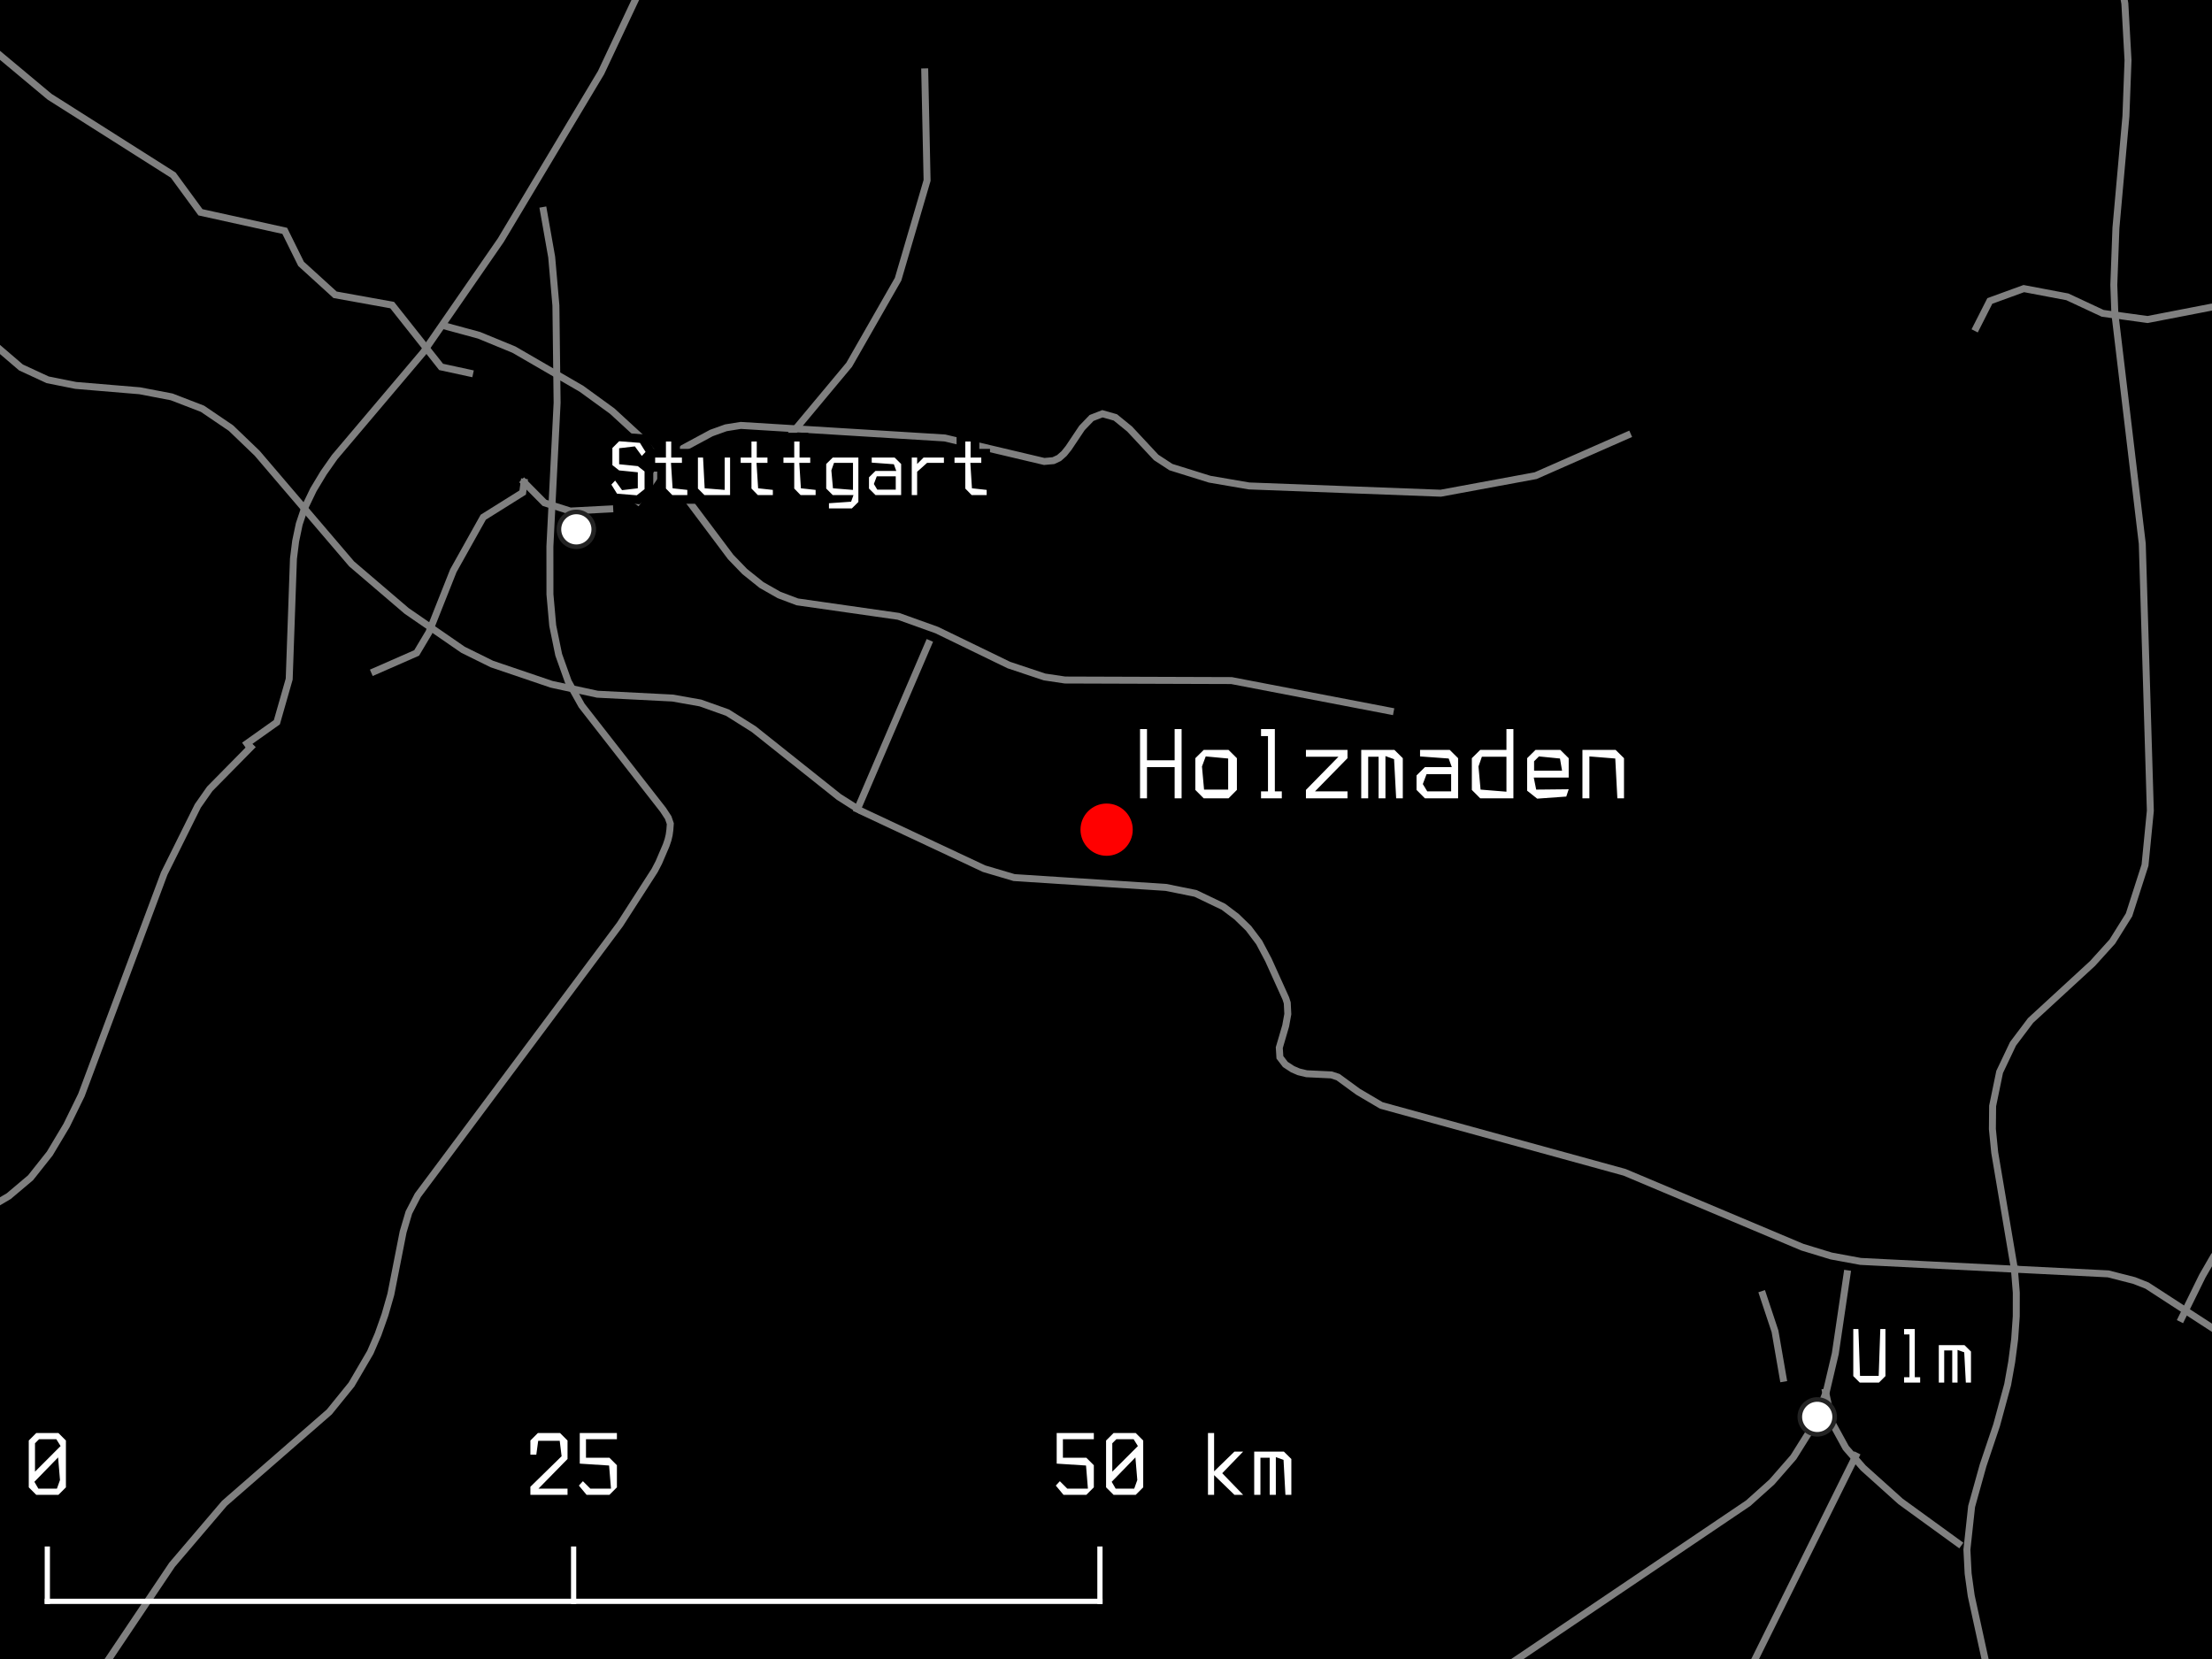
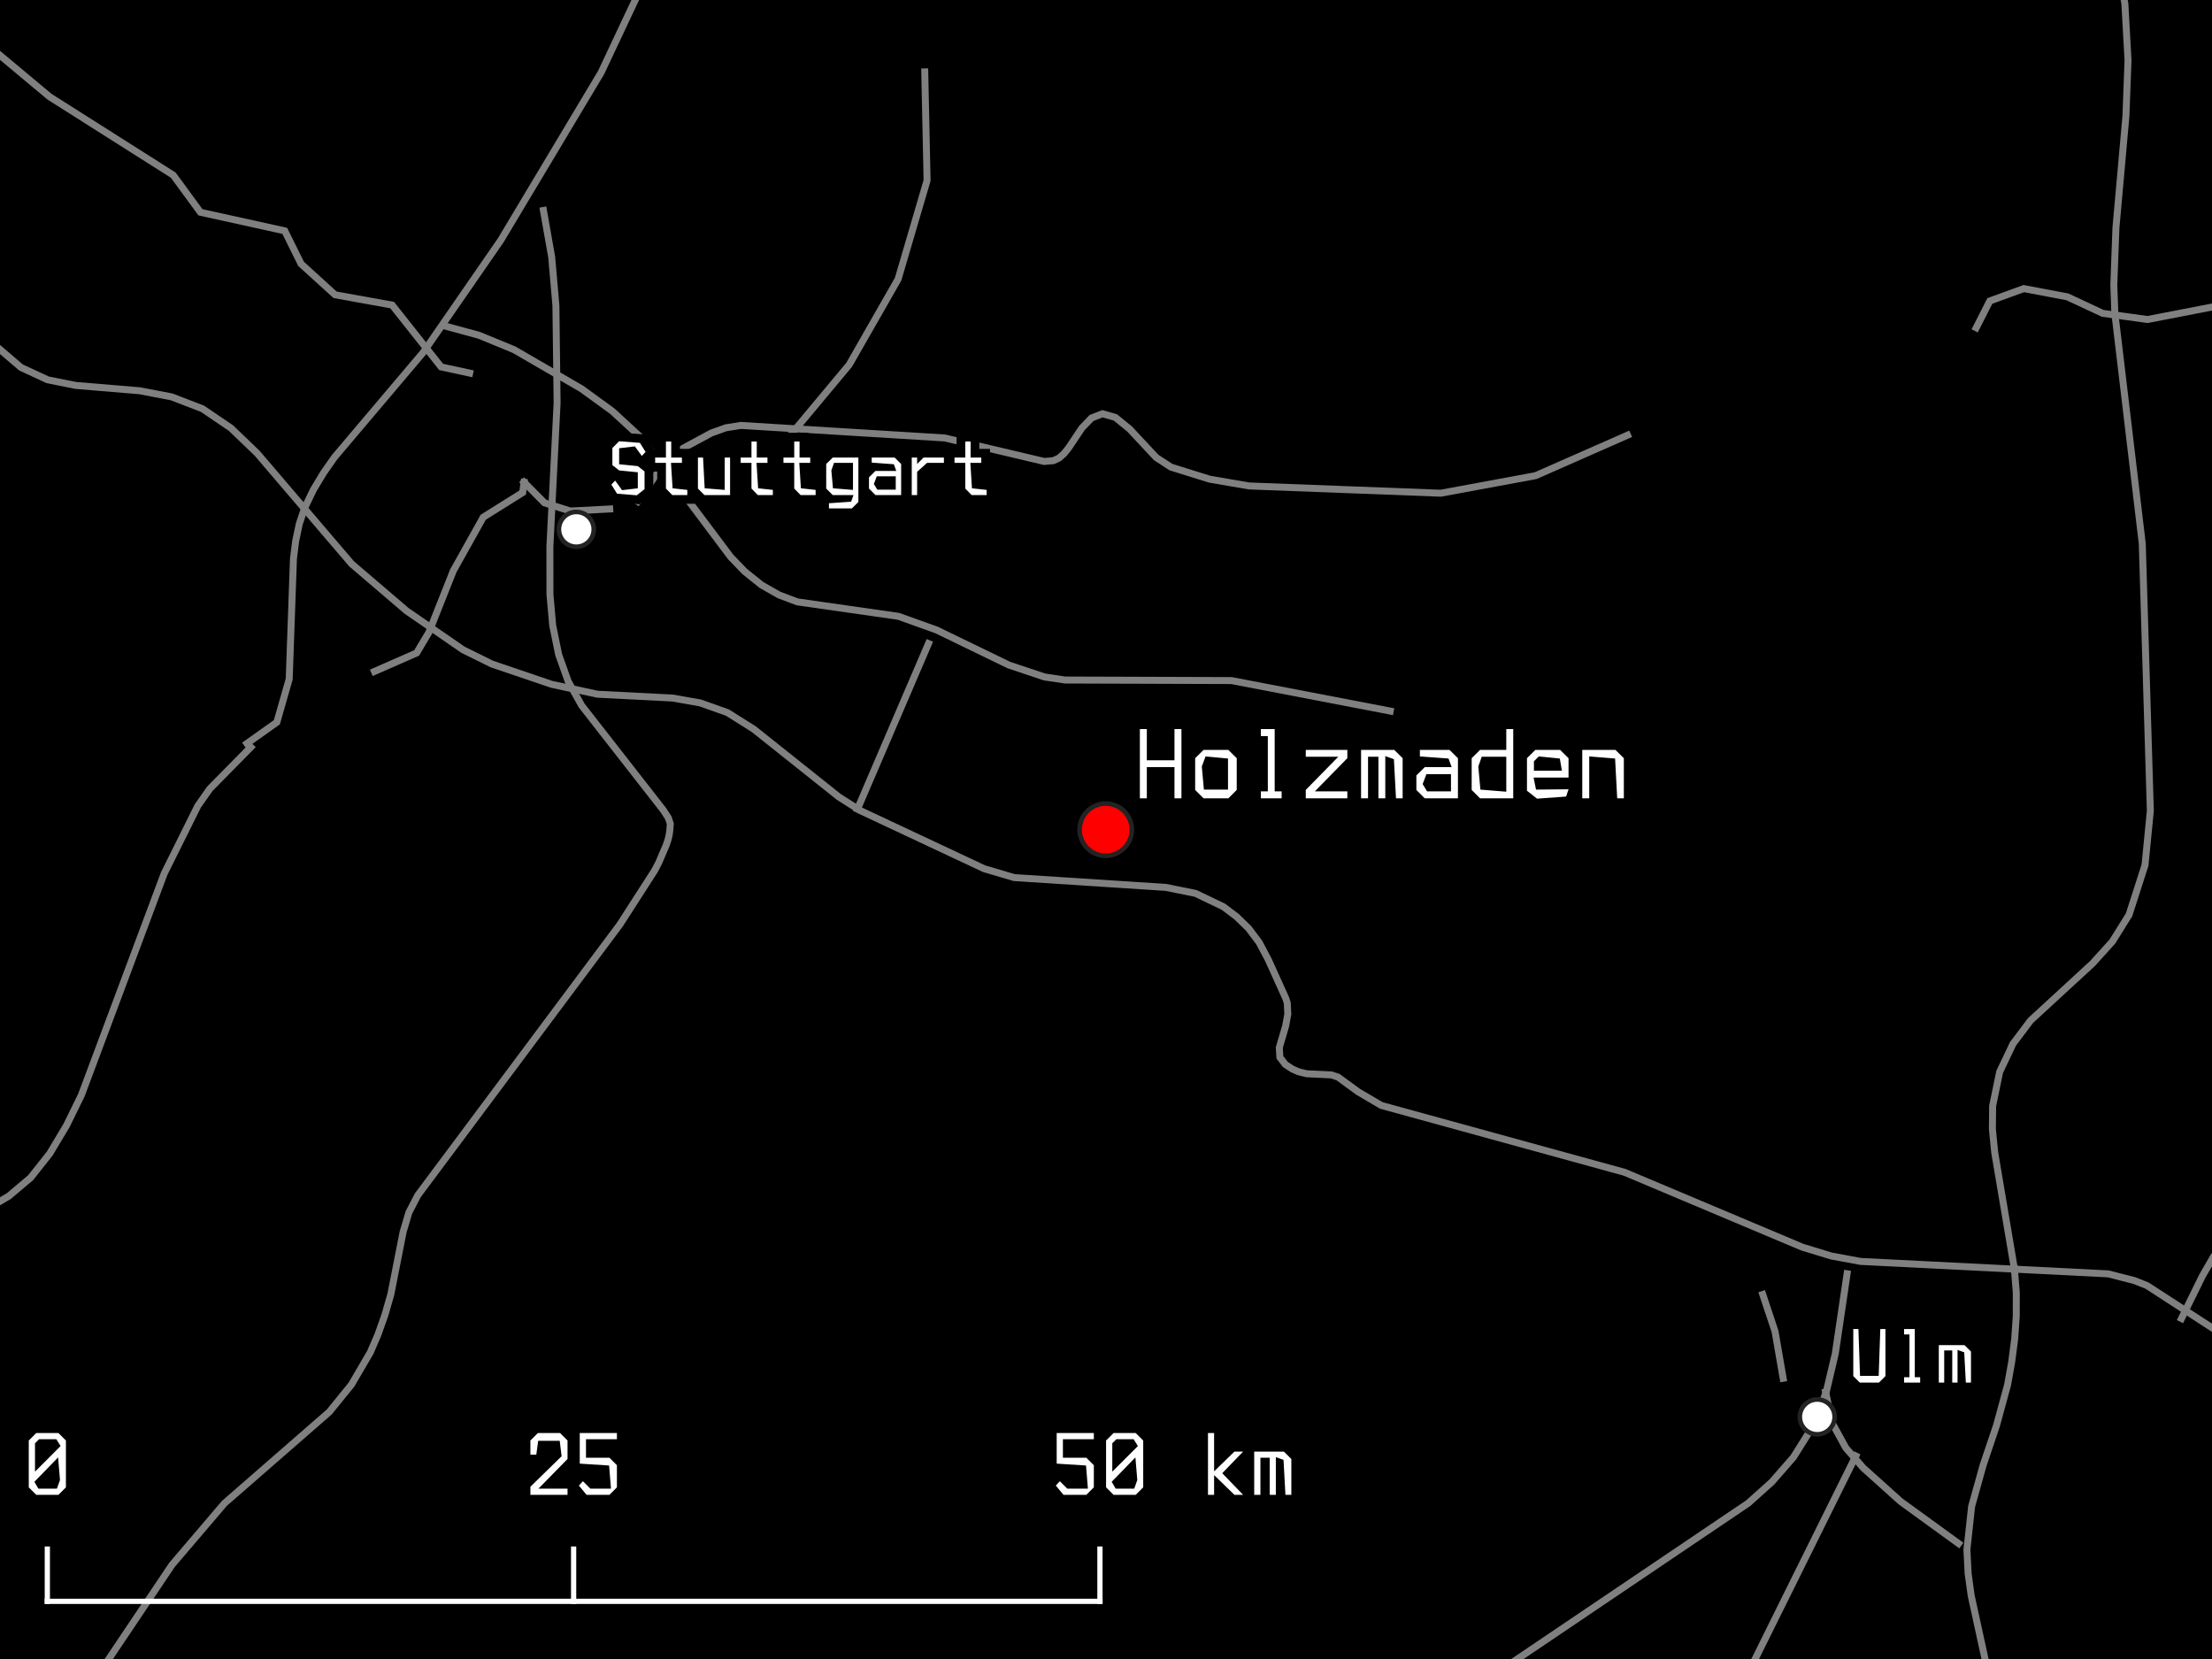
<svg xmlns="http://www.w3.org/2000/svg" version="1.2" height="95.25mm" baseProfile="tiny" viewBox="0 0 1500 1125" width="127mm">
  <defs />
  <g fill="none" stroke-linejoin="bevel" fill-rule="evenodd" stroke-width="1" stroke="black" stroke-linecap="square">
    <g font-family="Sans Serif" fill="none" stroke-linejoin="bevel" font-size="37.5" transform="matrix(1,0,0,1,0,0)" font-weight="400" font-style="normal" stroke-width="1" stroke-opacity="1" stroke="#000000" stroke-linecap="square" />
    <g font-family="Sans Serif" fill="none" stroke-linejoin="bevel" font-size="37.5" transform="matrix(1,0,0,1,0,0)" font-weight="400" font-style="normal" stroke-width="1" stroke-opacity="1" stroke="#000000" stroke-linecap="square" />
    <g font-family="Sans Serif" fill="none" stroke-linejoin="bevel" font-size="37.5" transform="matrix(11.811,0,0,11.811,0,0)" font-weight="400" font-style="normal" stroke-width="1" stroke-opacity="1" stroke="#000000" stroke-linecap="square" />
    <g font-family="Sans Serif" fill="none" stroke-linejoin="bevel" font-size="37.5" transform="matrix(1,0,0,1,0,0)" font-weight="400" font-style="normal" stroke-width="1" stroke-opacity="1" stroke="#000000" stroke-linecap="square" />
    <g font-family="Sans Serif" fill="#ffffff" font-size="37.5" transform="matrix(1,0,0,1,0,0)" font-weight="400" fill-opacity="1" font-style="normal" stroke="none">
      <path d="M-2,-2 L1502,-2 L1502,1127 L-2,1127 L-2,-2" vector-effect="none" fill-rule="evenodd" />
    </g>
    <g font-family="Sans Serif" fill="none" stroke-linejoin="bevel" font-size="37.5" transform="matrix(1,0,0,1,0,0)" font-weight="400" font-style="normal" stroke-width="1" stroke-opacity="1" stroke="#000000" stroke-linecap="square" />
    <g font-family="Sans Serif" fill="none" stroke-linejoin="bevel" font-size="37.5" transform="matrix(11.811,0,0,11.811,0,0)" font-weight="400" font-style="normal" stroke-width="1" stroke-opacity="1" stroke="#000000" stroke-linecap="square" />
    <g font-family="Sans Serif" fill="none" stroke-linejoin="bevel" font-size="37.5" transform="matrix(11.811,0,0,11.811,0,0)" font-weight="400" font-style="normal" stroke-width="1" stroke-opacity="1" stroke="#000000" stroke-linecap="square" />
    <g font-family="Sans Serif" fill="none" stroke-linejoin="bevel" font-size="37.5" transform="matrix(11.811,0,0,11.811,0,0)" font-weight="400" font-style="normal" stroke-width="1" stroke-opacity="1" stroke="#000000" stroke-linecap="square" />
    <g font-family="Sans Serif" fill="none" stroke-linejoin="bevel" font-size="37.5" transform="matrix(11.811,0,0,11.811,0,0)" font-weight="400" font-style="normal" stroke-width="1" stroke-opacity="1" stroke="#000000" stroke-linecap="square" />
    <g font-family="Sans Serif" fill="none" stroke-linejoin="bevel" font-size="37.5" transform="matrix(11.811,0,0,11.811,0,0)" font-weight="400" font-style="normal" stroke-width="1" stroke-opacity="1" stroke="#000000" stroke-linecap="square" />
    <g font-family="Sans Serif" fill="#000000" font-size="37.5" transform="matrix(11.811,0,0,11.811,0,0)" font-weight="400" fill-opacity="1" font-style="normal" stroke="none">
      <path d="M0,0 L127,0 L127,95.25 L0,95.25 L0,0" vector-effect="none" fill-rule="evenodd" />
    </g>
    <g font-family="Sans Serif" fill="none" stroke-linejoin="bevel" font-size="37.5" transform="matrix(11.811,0,0,11.811,0,0)" font-weight="400" font-style="normal" stroke-width="1" stroke-opacity="1" stroke="#000000" stroke-linecap="square" />
    <g font-family="Sans Serif" fill="none" stroke-linejoin="bevel" font-size="37.5" transform="matrix(11.811,0,0,11.811,0,0)" font-weight="400" font-style="normal" stroke-width="1" stroke-opacity="1" stroke="#000000" stroke-linecap="square" />
    <g font-family="Sans Serif" fill="#000000" font-size="37.5" transform="matrix(1,0,0,1,0,0)" font-weight="400" fill-opacity="0" font-style="normal" stroke="none">
      <rect y="0" height="1125" x="0" width="1500" />
    </g>
    <g font-family="Sans Serif" fill="none" stroke-linejoin="bevel" font-size="37.5" transform="matrix(1,0,0,1,0,0)" font-weight="400" font-style="normal" stroke-width="1" stroke-opacity="1" stroke="#000000" stroke-linecap="square" />
    <g font-family="Sans Serif" fill="#000000" stroke-linejoin="bevel" font-size="37.5" transform="matrix(1,0,0,1,0,0)" font-weight="400" fill-opacity="1" font-style="normal" stroke-width="1" stroke-opacity="1" stroke="#ffffff" stroke-linecap="square">
      <path d="M-150,1237.5 L-150,-112.5 L1650,-112.5 L1650,1237.5 L-150,1237.5" vector-effect="none" fill-rule="evenodd" />
      <path d="" vector-effect="none" fill-rule="evenodd" />
      <path d="" vector-effect="none" fill-rule="evenodd" />
      <path d="" vector-effect="none" fill-rule="evenodd" />
      <path d="" vector-effect="none" fill-rule="evenodd" />
      <path d="" vector-effect="none" fill-rule="evenodd" />
      <path d="" vector-effect="none" fill-rule="evenodd" />
      <path d="" vector-effect="none" fill-rule="evenodd" />
      <path d="" vector-effect="none" fill-rule="evenodd" />
      <path d="" vector-effect="none" fill-rule="evenodd" />
      <path d="" vector-effect="none" fill-rule="evenodd" />
      <path d="" vector-effect="none" fill-rule="evenodd" />
      <path d="" vector-effect="none" fill-rule="evenodd" />
      <path d="" vector-effect="none" fill-rule="evenodd" />
      <path d="" vector-effect="none" fill-rule="evenodd" />
      <path d="" vector-effect="none" fill-rule="evenodd" />
      <path d="" vector-effect="none" fill-rule="evenodd" />
      <path d="" vector-effect="none" fill-rule="evenodd" />
      <path d="" vector-effect="none" fill-rule="evenodd" />
      <path d="" vector-effect="none" fill-rule="evenodd" />
      <path d="" vector-effect="none" fill-rule="evenodd" />
      <path d="" vector-effect="none" fill-rule="evenodd" />
    </g>
    <g font-family="Sans Serif" fill="none" stroke-linejoin="bevel" font-size="37.5" transform="matrix(1,0,0,1,0,0)" font-weight="400" font-style="normal" stroke-width="1" stroke-opacity="1" stroke="#000000" stroke-linecap="square" />
    <g font-family="Sans Serif" fill="none" stroke-linejoin="miter" font-size="37.5" transform="matrix(1,0,0,1,0,0)" font-weight="400" font-style="normal" stroke-miterlimit="2" stroke-width="4.724" stroke-opacity="1" stroke="#808080" stroke-linecap="square">
      <path d="M-150,117.817 L-89.683,111.137 L-70.201,112.59 L-46.514,118.402 L-41.841,120.329 L-37.518,123.3 L-34.187,127.802 L-31.542,134.19 L-29.766,140.558 L-28.649,147.284 L-24.759,186.229 L-21.347,200.673 L-15.724,214.728 L-2.081,235.212 L14.219,249.168 L32.317,257.558 L51.341,261.36 L94.759,264.986 L116.388,269.127 L137.283,277.185 L156.599,290.284 L174.365,307.343 L238.461,382.392 L275.739,414.259 L313.987,440.623 L333.533,450.287 L374.033,464.038 L405.108,470.76 L456.069,473.356 L474.931,476.694 L493.336,483.248 L511.157,494.473 L568.905,540.469 L583.607,549.787 L667.346,589.086 L687.708,595.103 L790.631,601.767 L810.726,605.831 L829.618,614.882 L838.57,621.647 L846.673,629.522 L853.879,639.107 L860.141,650.958 L871.919,677.002 L872.91,680.091 L873.29,687.664 L871.848,695.652 L867.516,710.434 L867.918,716.996 L871.612,721.821 L876.551,725.046 L880.684,726.83 L886.047,728.124 L902.804,728.918 L907.366,730.416 L920.908,740.321 L936.686,749.616 L1101.67,794.966 L1222.13,845.708 L1241.79,851.715 L1261.7,855.387 L1366.48,860.661" vector-effect="none" fill-rule="evenodd" />
      <path d="M1433.01,-112.5 L1430.13,-102.731 L1428.67,-76.2 L1431.73,-49.729 L1440.91,2.436 L1443.05,40.804 L1441.63,78.781 L1434.85,154.633 L1433.42,193.23 L1434.12,212.487 L1452.72,368.692 L1458.19,549.796 L1454.57,586.679 L1443.74,620.37 L1432.42,638.496 L1419.02,653.326 L1376.97,692.019 L1365.06,707.827 L1356,726.895 L1351.24,749.967 L1351.08,765.672 L1352.65,781.54 L1365.98,860.351 L1367.29,876.55 L1367.27,892.543 L1366.18,908.155 L1364.17,923.562 L1361.42,938.946 L1353.94,966.436 L1344.76,993.704 L1336.99,1021.57 L1333.8,1050.88 L1334.63,1067.07 L1336.72,1082.13 L1356.29,1171.68 L1363.58,1237.5" vector-effect="none" fill-rule="evenodd" />
      <path d="M-150,995.129 L-56.362,909.953 L-42.43,891.179 L-13.592,830 L-10.223,824.656 L-6.597,819.727 L-3.694,816.801 L5.942,811.124 L20.739,798.641 L33.734,782.241 L45.147,763.141 L55.21,742.576 L111.359,592.335 L134.126,546.508 L142.25,534.929 L170.083,506.669" vector-effect="none" fill-rule="evenodd" />
      <path d="M470.288,-112.5 L461.503,-79.556 L437.018,-13.248 L407.596,49.244 L339.58,162.913 L287.088,238.861 L226.928,309.953 L219.449,320.613 L212.543,332.079 L206.545,344.551 L202.919,355.378 L200.489,366.946 L198.995,378.902 L196.108,460.505 L187.742,489.773 L167.46,504.167" vector-effect="none" fill-rule="evenodd" />
      <path d="M432.449,340.043 L446.611,319.443 L454.508,310.687 L463.31,303.91 L482.395,293.629 L492.256,290.089 L502.315,288.481 L640.707,296.997 L708.109,312.931 L714.325,312.373 L718.148,310.594 L721.565,307.584 L724.643,303.747 L733.69,290.209 L740.218,283.435 L747.594,280.573 L756.353,283.054 L766.004,290.902 L783.973,310.172 L794.027,316.749 L820.319,324.951 L846.998,329.53 L976.983,334.457 L1041.32,322.559 L1103.65,295.116" vector-effect="none" fill-rule="evenodd" />
      <path d="M300.78,220.83 L324.832,227.358 L348.56,237.118 L394.349,263.661 L415.152,278.774 L434.855,296.89 L495.474,377.677 L504.985,387.534 L516.382,396.685 L528.282,403.459 L540.655,408.136 L609.27,417.952 L635.2,427.247 L684.161,451.001 L708.312,459.059 L722.237,461.136 L835.07,461.507 L942.733,482.182" vector-effect="none" fill-rule="evenodd" />
      <path d="M1258.45,987.312 L1177.5,1150.61 L1175.39,1154.21 L1172.83,1157.06 L1169.12,1159.84 L1164.25,1162.47 L1139.47,1171.78 L1130.96,1177.18 L1124.71,1186.14 L1122.08,1200.6 L1121.55,1223.64 L1121.87,1231.26 L1122.45,1237.5" vector-effect="none" fill-rule="evenodd" />
      <path d="M1237.97,943.951 L1242.58,965.192 L1251.7,981.858 L1263.51,995.408 L1288.81,1018.15 L1328.12,1046.68" vector-effect="none" fill-rule="evenodd" />
      <path d="M803.453,1237.5 L823.771,1226.54 L918.987,1188.2 L993.44,1149 L1185.52,1019.32 L1201.49,1005 L1216.19,988.15 L1229.05,967.634 L1238.41,943.932 L1244.55,917.901 L1252.55,863.746" vector-effect="none" fill-rule="evenodd" />
      <path d="M1479.31,894.111 L1493.49,865.277 L1501.18,851.945 L1604.19,715.573 L1624.27,694.644 L1645.28,675.985 L1650,672.599" vector-effect="none" fill-rule="evenodd" />
      <path d="M368.52,142.732 L374.11,174.318 L376.972,207.199 L377.788,273.1 L372.895,370.595 L372.928,403.014 L374.812,424.242 L378.859,443.98 L385.326,462.091 L394.441,478.427 L449.636,549.12 L453.133,554.473 L454.554,558.567 L454.247,562.744 L453.775,566.198 L452.992,569.503 L451.737,573.207 L446.767,584.827 L443.917,590.308 L420.392,626.884 L283.32,810.533 L277.276,822.201 L273.371,835.39 L265.032,877.74 L261.062,891.566 L256.362,904.864 L251.098,917.09 L238.335,938.919 L223.302,957.461 L152.212,1019.42 L116.682,1061.1 L62.15,1142.32 L25.061,1184.58 L-46.216,1237.5" vector-effect="none" fill-rule="evenodd" />
      <path d="M536.827,294.112 L575.839,247.355 L609.018,189.318 L628.675,122.341 L627.101,48.755" vector-effect="none" fill-rule="evenodd" />
      <path d="M629.626,436.43 L581.453,548.675" vector-effect="none" fill-rule="evenodd" />
      <path d="M1366.48,860.661 L1429.6,863.838 L1447.23,868.34 L1455.92,871.772 L1514.03,909.483 L1623.38,927.784 L1650,927.291" vector-effect="none" fill-rule="evenodd" />
      <path d="M-150,-57.381 L-132.388,-54.946 L-115.791,-47.934 L-96.428,-24.097 L-66.922,-21.294 L-46.638,20.752 L-33.729,30.559 L-3.301,34.762 L33.581,65.576 L117.487,118.771 L135.928,143.956 L193.095,156.546 L204.159,178.923 L227.21,199.895 L265.936,206.885 L299.13,248.809 L318.493,253.001" vector-effect="none" fill-rule="evenodd" />
      <path d="M1340.12,222.26 L1349.34,204.089 L1372.39,195.701 L1401.9,201.293 L1425.87,212.476 L1456.3,216.669 L1499.63,208.283 L1528.22,209.681 L1550.35,220.862 L1578.93,219.465 L1618.58,237.632 L1638.86,261.382 L1650,261.382" vector-effect="none" fill-rule="evenodd" />
      <path d="M355.375,327.009 L369.205,340.966 L386.724,346.547 L413.464,345.152" vector-effect="none" fill-rule="evenodd" />
      <path d="M253.95,455.314 L282.533,442.771 L290.831,428.833 L307.428,387.003 L327.713,350.733 L354.453,333.988 L355.375,327.009" vector-effect="none" fill-rule="evenodd" />
      <path d="M1209.19,934.621 L1203.66,902.757 L1195.36,877.811" vector-effect="none" fill-rule="evenodd" />
    </g>
    <g font-family="Sans Serif" fill="none" stroke-linejoin="bevel" font-size="37.5" transform="matrix(1,0,0,1,0,0)" font-weight="400" font-style="normal" stroke-width="1" stroke-opacity="1" stroke="#000000" stroke-linecap="square" />
-     <g font-family="Sans Serif" fill="#ff0000" font-size="37.5" transform="matrix(1,0,0,1,0,0)" font-weight="400" fill-opacity="1" font-style="normal" stroke="none">
-       <path d="M768.139,562.614 C768.139,572.398 760.207,580.33 750.422,580.33 C740.638,580.33 732.706,572.398 732.706,562.614 C732.706,552.829 740.638,544.897 750.422,544.897 C760.207,544.897 768.139,552.829 768.139,562.614 " vector-effect="non-scaling-stroke" fill-rule="evenodd" />
+     <g font-family="Sans Serif" fill="#ff0000" stroke-linejoin="bevel" font-size="37.5" transform="matrix(1,0,0,1,0,0)" font-weight="400" fill-opacity="1" font-style="normal" stroke-width="1" stroke-opacity="1" stroke="#232323" stroke-linecap="square">
+       <path d="M767.527,562.621 C767.527,572.405 759.595,580.337 749.811,580.337 C740.026,580.337 732.094,572.405 732.094,562.621 C732.094,552.836 740.026,544.904 749.811,544.904 C759.595,544.904 767.527,552.836 767.527,562.621 " vector-effect="non-scaling-stroke" fill-rule="evenodd" />
    </g>
    <g font-family="Sans Serif" fill="none" stroke-linejoin="bevel" font-size="37.5" transform="matrix(1,0,0,1,0,0)" font-weight="400" font-style="normal" stroke-width="1" stroke-opacity="1" stroke="#000000" stroke-linecap="square" />
    <g font-family="Sans Serif" fill="#ffffff" stroke-linejoin="miter" font-size="37.5" transform="matrix(1,0,0,1,0,0)" font-weight="400" fill-opacity="1" font-style="normal" stroke-miterlimit="2" stroke-width="1" stroke-opacity="1" stroke="#232323" stroke-linecap="square">
      <path d="M1244.11,960.819 C1244.11,967.342 1238.82,972.63 1232.3,972.63 C1225.78,972.63 1220.49,967.342 1220.49,960.819 C1220.49,954.296 1225.78,949.008 1232.3,949.008 C1238.82,949.008 1244.11,954.296 1244.11,960.819 " vector-effect="non-scaling-stroke" fill-rule="evenodd" />
      <path d="M402.637,358.958 C402.637,365.481 397.349,370.769 390.826,370.769 C384.303,370.769 379.015,365.481 379.015,358.958 C379.015,352.435 384.303,347.147 390.826,347.147 C397.349,347.147 402.637,352.435 402.637,358.958 " vector-effect="non-scaling-stroke" fill-rule="evenodd" />
    </g>
    <g font-family="Sans Serif" fill="none" stroke-linejoin="bevel" font-size="37.5" transform="matrix(1,0,0,1,0,0)" font-weight="400" font-style="normal" stroke-width="1" stroke-opacity="1" stroke="#000000" stroke-linecap="square" />
    <g font-family="Sans Serif" fill="none" stroke-linejoin="bevel" font-size="37.5" transform="matrix(1,0,0,1,0,0)" font-weight="400" font-style="normal" stroke-width="1" stroke-opacity="1" stroke="#000000" stroke-linecap="square" />
-     <g font-family="Sans Serif" fill="none" stroke-linejoin="bevel" font-size="37.5" transform="matrix(1,0,0,1,768.422,542.864)" font-weight="400" font-style="normal" stroke-width="1" stroke-opacity="1" stroke="#000000" stroke-linecap="square" />
-     <g font-family="Sans Serif" fill="none" stroke-linejoin="bevel" font-size="37.5" transform="matrix(0.32,0,0,0.32,768.422,542.864)" font-weight="400" font-style="normal" stroke-width="1" stroke-opacity="1" stroke="#000000" stroke-linecap="square" />
-     <g font-family="Sans Serif" fill="#000000" stroke-linejoin="miter" font-size="37.5" transform="matrix(1,0,0,1,768.422,542.864)" font-weight="400" fill-opacity="0" font-style="normal" stroke-miterlimit="2" stroke-width="11.811" stroke-opacity="1" stroke="#000000" stroke-linecap="square">
+     <g font-family="Sans Serif" fill="none" stroke-linejoin="bevel" font-size="37.5" transform="matrix(1,0,0,1,768.311,542.871)" font-weight="400" font-style="normal" stroke-width="1" stroke-opacity="1" stroke="#000000" stroke-linecap="square" />
+     <g font-family="Sans Serif" fill="none" stroke-linejoin="bevel" font-size="37.5" transform="matrix(0.32,0,0,0.32,768.311,542.871)" font-weight="400" font-style="normal" stroke-width="1" stroke-opacity="1" stroke="#000000" stroke-linecap="square" />
+     <g font-family="Sans Serif" fill="#000000" stroke-linejoin="miter" font-size="37.5" transform="matrix(1,0,0,1,768.311,542.871)" font-weight="400" fill-opacity="0" font-style="normal" stroke-miterlimit="2" stroke-width="11.811" stroke-opacity="1" stroke="#000000" stroke-linecap="square">
      <path d="M4.656,-1.5 L4.656,-48.453 L9.375,-48.453 L9.375,-27.297 L28.125,-27.297 L28.125,-48.453 L32.844,-48.453 L32.844,-1.5 L28.125,-1.5 L28.125,-22.656 L9.375,-22.656 L9.375,-1.5 L4.656,-1.5 M42.156,-28.719 L47.844,-34.344 L64.656,-34.344 L70.344,-28.719 L70.344,-7.203 L64.656,-1.5 L47.844,-1.5 L42.156,-7.203 L42.156,-28.719 M64.422,-7.422 L64.422,-28.5 L49.203,-29.922 L46.656,-23.094 L48.078,-7.422 L64.422,-7.422 M86.703,-43.719 L86.703,-48.453 L96.078,-48.453 L96.078,-6.219 L100.797,-6.219 L100.797,-1.5 L86.703,-1.5 L86.703,-6.219 L91.422,-6.219 L91.422,-43.719 L86.703,-43.719 M117.156,-29.703 L117.156,-34.344 L145.344,-34.344 L145.344,-28.719 L123.297,-6.219 L145.344,-6.219 L145.344,-1.5 L117.156,-1.5 L117.156,-7.203 L139.203,-29.703 L117.156,-29.703 M154.656,-1.5 L154.656,-34.344 L177.156,-34.344 L182.844,-28.719 L182.844,-1.5 L178.344,-1.5 L176.922,-28.047 L171.078,-30.156 L171.078,-1.5 L166.422,-1.5 L166.422,-29.703 L159.375,-29.703 L159.375,-1.5 L154.656,-1.5 M194.547,-29.922 L194.547,-34.344 L214.656,-34.344 L220.344,-28.719 L220.344,-1.5 L197.844,-1.5 L192.156,-7.203 L192.156,-17.031 L197.844,-22.656 L216.078,-22.656 L213.969,-28.5 L194.547,-29.922 M215.625,-6.219 L215.625,-17.922 L198.969,-17.922 L196.422,-11.172 L199.422,-6.219 L215.625,-6.219 M253.125,-34.344 L253.125,-48.453 L257.844,-48.453 L257.844,-1.5 L235.344,-1.5 L229.656,-7.203 L229.656,-28.719 L235.344,-34.344 L253.125,-34.344 M253.125,-6 L253.125,-29.703 L236.469,-29.703 L234.156,-23.094 L235.578,-7.422 L253.125,-6 M267.156,-28.719 L272.844,-34.344 L289.656,-34.344 L295.344,-28.719 L295.344,-15.594 L271.656,-15.594 L273.297,-7.422 L295.344,-7.656 L293.703,-2.703 L273.969,-1.281 L267.156,-6.672 L267.156,-28.719 M290.844,-20.25 L289.422,-28.5 L275.172,-29.922 L271.875,-26.625 L271.875,-20.25 L290.844,-20.25 M304.656,-1.5 L304.656,-34.344 L327.156,-34.344 L332.844,-28.719 L332.844,-1.5 L328.344,-1.5 L326.922,-28.5 L309.375,-29.922 L309.375,-1.5 L304.656,-1.5" vector-effect="none" fill-rule="nonzero" />
    </g>
-     <g font-family="Sans Serif" fill="none" stroke-linejoin="bevel" font-size="37.5" transform="matrix(0.32,0,0,0.32,768.422,542.864)" font-weight="400" font-style="normal" stroke-width="1" stroke-opacity="1" stroke="#000000" stroke-linecap="square" />
-     <g font-family="Sans Serif" fill="none" stroke-linejoin="bevel" font-size="37.5" transform="matrix(1,0,0,1,768.422,542.864)" font-weight="400" font-style="normal" stroke-width="1" stroke-opacity="1" stroke="#000000" stroke-linecap="square" />
+     <g font-family="Sans Serif" fill="none" stroke-linejoin="bevel" font-size="37.5" transform="matrix(0.32,0,0,0.32,768.311,542.871)" font-weight="400" font-style="normal" stroke-width="1" stroke-opacity="1" stroke="#000000" stroke-linecap="square" />
+     <g font-family="Sans Serif" fill="none" stroke-linejoin="bevel" font-size="37.5" transform="matrix(1,0,0,1,768.311,542.871)" font-weight="400" font-style="normal" stroke-width="1" stroke-opacity="1" stroke="#000000" stroke-linecap="square" />
    <g font-family="Sans Serif" fill="none" stroke-linejoin="bevel" font-size="37.5" transform="matrix(1,0,0,1,0,0)" font-weight="400" font-style="normal" stroke-width="1" stroke-opacity="1" stroke="#000000" stroke-linecap="square" />
-     <g font-family="Sans Serif" fill="#ffffff" font-size="37.5" transform="matrix(1,0,0,1,768.422,542.864)" font-weight="400" fill-opacity="1" font-style="normal" stroke="none">
+     <g font-family="Sans Serif" fill="#ffffff" font-size="37.5" transform="matrix(1,0,0,1,768.311,542.871)" font-weight="400" fill-opacity="1" font-style="normal" stroke="none">
      <path d="M4.656,-1.5 L4.656,-48.453 L9.375,-48.453 L9.375,-27.297 L28.125,-27.297 L28.125,-48.453 L32.844,-48.453 L32.844,-1.5 L28.125,-1.5 L28.125,-22.656 L9.375,-22.656 L9.375,-1.5 L4.656,-1.5 M42.156,-28.719 L47.844,-34.344 L64.656,-34.344 L70.344,-28.719 L70.344,-7.203 L64.656,-1.5 L47.844,-1.5 L42.156,-7.203 L42.156,-28.719 M64.422,-7.422 L64.422,-28.5 L49.203,-29.922 L46.656,-23.094 L48.078,-7.422 L64.422,-7.422 M86.703,-43.719 L86.703,-48.453 L96.078,-48.453 L96.078,-6.219 L100.797,-6.219 L100.797,-1.5 L86.703,-1.5 L86.703,-6.219 L91.422,-6.219 L91.422,-43.719 L86.703,-43.719 M117.156,-29.703 L117.156,-34.344 L145.344,-34.344 L145.344,-28.719 L123.297,-6.219 L145.344,-6.219 L145.344,-1.5 L117.156,-1.5 L117.156,-7.203 L139.203,-29.703 L117.156,-29.703 M154.656,-1.5 L154.656,-34.344 L177.156,-34.344 L182.844,-28.719 L182.844,-1.5 L178.344,-1.5 L176.922,-28.047 L171.078,-30.156 L171.078,-1.5 L166.422,-1.5 L166.422,-29.703 L159.375,-29.703 L159.375,-1.5 L154.656,-1.5 M194.547,-29.922 L194.547,-34.344 L214.656,-34.344 L220.344,-28.719 L220.344,-1.5 L197.844,-1.5 L192.156,-7.203 L192.156,-17.031 L197.844,-22.656 L216.078,-22.656 L213.969,-28.5 L194.547,-29.922 M215.625,-6.219 L215.625,-17.922 L198.969,-17.922 L196.422,-11.172 L199.422,-6.219 L215.625,-6.219 M253.125,-34.344 L253.125,-48.453 L257.844,-48.453 L257.844,-1.5 L235.344,-1.5 L229.656,-7.203 L229.656,-28.719 L235.344,-34.344 L253.125,-34.344 M253.125,-6 L253.125,-29.703 L236.469,-29.703 L234.156,-23.094 L235.578,-7.422 L253.125,-6 M267.156,-28.719 L272.844,-34.344 L289.656,-34.344 L295.344,-28.719 L295.344,-15.594 L271.656,-15.594 L273.297,-7.422 L295.344,-7.656 L293.703,-2.703 L273.969,-1.281 L267.156,-6.672 L267.156,-28.719 M290.844,-20.25 L289.422,-28.5 L275.172,-29.922 L271.875,-26.625 L271.875,-20.25 L290.844,-20.25 M304.656,-1.5 L304.656,-34.344 L327.156,-34.344 L332.844,-28.719 L332.844,-1.5 L328.344,-1.5 L326.922,-28.5 L309.375,-29.922 L309.375,-1.5 L304.656,-1.5" vector-effect="none" fill-rule="nonzero" />
    </g>
    <g font-family="Sans Serif" fill="none" stroke-linejoin="bevel" font-size="37.5" transform="matrix(1,0,0,1,0,0)" font-weight="400" font-style="normal" stroke-width="1" stroke-opacity="1" stroke="#000000" stroke-linecap="square" />
    <g font-family="Sans Serif" fill="none" stroke-linejoin="bevel" font-size="37.5" transform="matrix(1,0,0,1,411.678,336.856)" font-weight="400" font-style="normal" stroke-width="1" stroke-opacity="1" stroke="#000000" stroke-linecap="square" />
    <g font-family="Sans Serif" fill="none" stroke-linejoin="bevel" font-size="37.5" transform="matrix(0.32,0,0,0.32,411.678,336.856)" font-weight="400" font-style="normal" stroke-width="1" stroke-opacity="1" stroke="#000000" stroke-linecap="square" />
    <g font-family="Sans Serif" fill="#000000" stroke-linejoin="miter" font-size="37.5" transform="matrix(1,0,0,1,411.678,336.856)" font-weight="400" fill-opacity="0" font-style="normal" stroke-miterlimit="2" stroke-width="11.811" stroke-opacity="1" stroke="#000000" stroke-linecap="square">
      <path d="M3.594,-33.062 L8.172,-37.641 L22.266,-36.547 L26.094,-30.391 L23.547,-27.672 L18.844,-34.156 L8.172,-32.891 L8.172,-22.047 L20.828,-20.766 L25.406,-17.172 L25.406,-5.156 L20.125,-0.984 L6.734,-2.094 L2.906,-8.234 L5.453,-10.969 L10.156,-4.469 L20.828,-5.734 L20.828,-16.594 L8.172,-17.859 L3.594,-21.453 L3.594,-33.062 M39.906,-26.562 L39.906,-37.469 L43.5,-37.469 L43.5,-26.562 L50.75,-26.562 L50.75,-22.969 L43.328,-22.969 L44.422,-5.734 L54.406,-4.641 L54.406,-1.156 L44.203,-1.156 L39.906,-5.562 L39.906,-22.969 L32.594,-22.969 L32.594,-26.562 L39.906,-26.562 M61.594,-5.562 L61.594,-26.562 L65.078,-26.562 L66.172,-5.734 L79.75,-4.641 L79.75,-26.562 L83.406,-26.562 L83.406,-1.156 L66,-1.156 L61.594,-5.562 M97.906,-26.562 L97.906,-37.469 L101.5,-37.469 L101.5,-26.562 L108.75,-26.562 L108.75,-22.969 L101.328,-22.969 L102.422,-5.734 L112.406,-4.641 L112.406,-1.156 L102.203,-1.156 L97.906,-5.562 L97.906,-22.969 L90.594,-22.969 L90.594,-26.562 L97.906,-26.562 M126.906,-26.562 L126.906,-37.469 L130.5,-37.469 L130.5,-26.562 L137.75,-26.562 L137.75,-22.969 L130.328,-22.969 L131.422,-5.734 L141.406,-4.641 L141.406,-1.156 L131.203,-1.156 L126.906,-5.562 L126.906,-22.969 L119.594,-22.969 L119.594,-26.562 L126.906,-26.562 M148.594,-22.219 L153,-26.562 L170.406,-26.562 L170.406,3.531 L166,7.891 L150.453,7.891 L150.453,4.406 L165.469,3.359 L167.094,-1.156 L153,-1.156 L148.594,-5.562 L148.594,-22.219 M166.75,-4.641 L166.75,-22.969 L153.875,-22.969 L152.078,-17.859 L153.172,-5.734 L166.75,-4.641 M179.453,-23.141 L179.453,-26.562 L195,-26.562 L199.406,-22.219 L199.406,-1.156 L182,-1.156 L177.594,-5.562 L177.594,-13.172 L182,-17.516 L196.094,-17.516 L194.469,-22.047 L179.453,-23.141 M195.75,-4.812 L195.75,-13.859 L182.875,-13.859 L180.906,-8.641 L183.219,-4.812 L195.75,-4.812 M206.594,-1.156 L206.594,-26.562 L210.25,-26.562 L210.25,-22.219 L214.594,-26.562 L228.406,-26.562 L228.406,-22.969 L216.984,-22.969 L210.25,-16.938 L210.25,-1.156 L206.594,-1.156 M242.906,-26.562 L242.906,-37.469 L246.5,-37.469 L246.5,-26.562 L253.75,-26.562 L253.75,-22.969 L246.328,-22.969 L247.422,-5.734 L257.406,-4.641 L257.406,-1.156 L247.203,-1.156 L242.906,-5.562 L242.906,-22.969 L235.594,-22.969 L235.594,-26.562 L242.906,-26.562" vector-effect="none" fill-rule="nonzero" />
    </g>
    <g font-family="Sans Serif" fill="none" stroke-linejoin="bevel" font-size="37.5" transform="matrix(0.32,0,0,0.32,411.678,336.856)" font-weight="400" font-style="normal" stroke-width="1" stroke-opacity="1" stroke="#000000" stroke-linecap="square" />
    <g font-family="Sans Serif" fill="none" stroke-linejoin="bevel" font-size="37.5" transform="matrix(1,0,0,1,411.678,336.856)" font-weight="400" font-style="normal" stroke-width="1" stroke-opacity="1" stroke="#000000" stroke-linecap="square" />
    <g font-family="Sans Serif" fill="none" stroke-linejoin="bevel" font-size="37.5" transform="matrix(1,0,0,1,0,0)" font-weight="400" font-style="normal" stroke-width="1" stroke-opacity="1" stroke="#000000" stroke-linecap="square" />
    <g font-family="Sans Serif" fill="#ffffff" font-size="37.5" transform="matrix(1,0,0,1,411.678,336.856)" font-weight="400" fill-opacity="1" font-style="normal" stroke="none">
      <path d="M3.594,-33.062 L8.172,-37.641 L22.266,-36.547 L26.094,-30.391 L23.547,-27.672 L18.844,-34.156 L8.172,-32.891 L8.172,-22.047 L20.828,-20.766 L25.406,-17.172 L25.406,-5.156 L20.125,-0.984 L6.734,-2.094 L2.906,-8.234 L5.453,-10.969 L10.156,-4.469 L20.828,-5.734 L20.828,-16.594 L8.172,-17.859 L3.594,-21.453 L3.594,-33.062 M39.906,-26.562 L39.906,-37.469 L43.5,-37.469 L43.5,-26.562 L50.75,-26.562 L50.75,-22.969 L43.328,-22.969 L44.422,-5.734 L54.406,-4.641 L54.406,-1.156 L44.203,-1.156 L39.906,-5.562 L39.906,-22.969 L32.594,-22.969 L32.594,-26.562 L39.906,-26.562 M61.594,-5.562 L61.594,-26.562 L65.078,-26.562 L66.172,-5.734 L79.75,-4.641 L79.75,-26.562 L83.406,-26.562 L83.406,-1.156 L66,-1.156 L61.594,-5.562 M97.906,-26.562 L97.906,-37.469 L101.5,-37.469 L101.5,-26.562 L108.75,-26.562 L108.75,-22.969 L101.328,-22.969 L102.422,-5.734 L112.406,-4.641 L112.406,-1.156 L102.203,-1.156 L97.906,-5.562 L97.906,-22.969 L90.594,-22.969 L90.594,-26.562 L97.906,-26.562 M126.906,-26.562 L126.906,-37.469 L130.5,-37.469 L130.5,-26.562 L137.75,-26.562 L137.75,-22.969 L130.328,-22.969 L131.422,-5.734 L141.406,-4.641 L141.406,-1.156 L131.203,-1.156 L126.906,-5.562 L126.906,-22.969 L119.594,-22.969 L119.594,-26.562 L126.906,-26.562 M148.594,-22.219 L153,-26.562 L170.406,-26.562 L170.406,3.531 L166,7.891 L150.453,7.891 L150.453,4.406 L165.469,3.359 L167.094,-1.156 L153,-1.156 L148.594,-5.562 L148.594,-22.219 M166.75,-4.641 L166.75,-22.969 L153.875,-22.969 L152.078,-17.859 L153.172,-5.734 L166.75,-4.641 M179.453,-23.141 L179.453,-26.562 L195,-26.562 L199.406,-22.219 L199.406,-1.156 L182,-1.156 L177.594,-5.562 L177.594,-13.172 L182,-17.516 L196.094,-17.516 L194.469,-22.047 L179.453,-23.141 M195.75,-4.812 L195.75,-13.859 L182.875,-13.859 L180.906,-8.641 L183.219,-4.812 L195.75,-4.812 M206.594,-1.156 L206.594,-26.562 L210.25,-26.562 L210.25,-22.219 L214.594,-26.562 L228.406,-26.562 L228.406,-22.969 L216.984,-22.969 L210.25,-16.938 L210.25,-1.156 L206.594,-1.156 M242.906,-26.562 L242.906,-37.469 L246.5,-37.469 L246.5,-26.562 L253.75,-26.562 L253.75,-22.969 L246.328,-22.969 L247.422,-5.734 L257.406,-4.641 L257.406,-1.156 L247.203,-1.156 L242.906,-5.562 L242.906,-22.969 L235.594,-22.969 L235.594,-26.562 L242.906,-26.562" vector-effect="none" fill-rule="nonzero" />
    </g>
    <g font-family="Sans Serif" fill="none" stroke-linejoin="bevel" font-size="37.5" transform="matrix(1,0,0,1,0,0)" font-weight="400" font-style="normal" stroke-width="1" stroke-opacity="1" stroke="#000000" stroke-linecap="square" />
    <g font-family="Sans Serif" fill="none" stroke-linejoin="bevel" font-size="37.5" transform="matrix(1,0,0,1,1253.15,938.717)" font-weight="400" font-style="normal" stroke-width="1" stroke-opacity="1" stroke="#000000" stroke-linecap="square" />
    <g font-family="Sans Serif" fill="none" stroke-linejoin="bevel" font-size="37.5" transform="matrix(0.32,0,0,0.32,1253.15,938.717)" font-weight="400" font-style="normal" stroke-width="1" stroke-opacity="1" stroke="#000000" stroke-linecap="square" />
    <g font-family="Sans Serif" fill="#000000" stroke-linejoin="miter" font-size="37.5" transform="matrix(1,0,0,1,1253.15,938.717)" font-weight="400" fill-opacity="0" font-style="normal" stroke-miterlimit="2" stroke-width="11.811" stroke-opacity="1" stroke="#000000" stroke-linecap="square">
      <path d="M3.594,-5.562 L3.594,-37.469 L7.078,-37.469 L8.172,-5.734 L20.828,-5.734 L21.922,-37.469 L25.406,-37.469 L25.406,-5.562 L21,-1.156 L8,-1.156 L3.594,-5.562 M38.047,-33.812 L38.047,-37.469 L45.297,-37.469 L45.297,-4.812 L48.953,-4.812 L48.953,-1.156 L38.047,-1.156 L38.047,-4.812 L41.703,-4.812 L41.703,-33.812 L38.047,-33.812 M61.594,-1.156 L61.594,-26.562 L79,-26.562 L83.406,-22.219 L83.406,-1.156 L79.922,-1.156 L78.828,-21.688 L74.297,-23.312 L74.297,-1.156 L70.703,-1.156 L70.703,-22.969 L65.25,-22.969 L65.25,-1.156 L61.594,-1.156" vector-effect="none" fill-rule="nonzero" />
    </g>
    <g font-family="Sans Serif" fill="none" stroke-linejoin="bevel" font-size="37.5" transform="matrix(0.32,0,0,0.32,1253.15,938.717)" font-weight="400" font-style="normal" stroke-width="1" stroke-opacity="1" stroke="#000000" stroke-linecap="square" />
    <g font-family="Sans Serif" fill="none" stroke-linejoin="bevel" font-size="37.5" transform="matrix(1,0,0,1,1253.15,938.717)" font-weight="400" font-style="normal" stroke-width="1" stroke-opacity="1" stroke="#000000" stroke-linecap="square" />
    <g font-family="Sans Serif" fill="none" stroke-linejoin="bevel" font-size="37.5" transform="matrix(1,0,0,1,0,0)" font-weight="400" font-style="normal" stroke-width="1" stroke-opacity="1" stroke="#000000" stroke-linecap="square" />
    <g font-family="Sans Serif" fill="#ffffff" font-size="37.5" transform="matrix(1,0,0,1,1253.15,938.717)" font-weight="400" fill-opacity="1" font-style="normal" stroke="none">
      <path d="M3.594,-5.562 L3.594,-37.469 L7.078,-37.469 L8.172,-5.734 L20.828,-5.734 L21.922,-37.469 L25.406,-37.469 L25.406,-5.562 L21,-1.156 L8,-1.156 L3.594,-5.562 M38.047,-33.812 L38.047,-37.469 L45.297,-37.469 L45.297,-4.812 L48.953,-4.812 L48.953,-1.156 L38.047,-1.156 L38.047,-4.812 L41.703,-4.812 L41.703,-33.812 L38.047,-33.812 M61.594,-1.156 L61.594,-26.562 L79,-26.562 L83.406,-22.219 L83.406,-1.156 L79.922,-1.156 L78.828,-21.688 L74.297,-23.312 L74.297,-1.156 L70.703,-1.156 L70.703,-22.969 L65.25,-22.969 L65.25,-1.156 L61.594,-1.156" vector-effect="none" fill-rule="nonzero" />
    </g>
    <g font-family="Sans Serif" fill="none" stroke-linejoin="bevel" font-size="37.5" transform="matrix(1,0,0,1,0,0)" font-weight="400" font-style="normal" stroke-width="1" stroke-opacity="1" stroke="#000000" stroke-linecap="square" />
    <g font-family="Sans Serif" fill="none" stroke-linejoin="bevel" font-size="37.5" transform="matrix(11.811,0,0,11.811,0,0)" font-weight="400" font-style="normal" stroke-width="1" stroke-opacity="1" stroke="#000000" stroke-linecap="square" />
    <g font-family="Sans Serif" fill="none" stroke-linejoin="bevel" font-size="37.5" transform="matrix(11.811,0,0,11.811,0,0)" font-weight="400" font-style="normal" stroke-width="1" stroke-opacity="1" stroke="#000000" stroke-linecap="square" />
    <g font-family="Sans Serif" fill="none" stroke-linejoin="bevel" font-size="37.5" transform="matrix(11.811,0,0,11.811,0,0)" font-weight="400" font-style="normal" stroke-width="1" stroke-opacity="1" stroke="#000000" stroke-linecap="square" />
    <g font-family="Sans Serif" fill="none" stroke-linejoin="bevel" font-size="37.5" transform="matrix(1,0,0,1,0,0)" font-weight="400" font-style="normal" stroke-width="1" stroke-opacity="1" stroke="#000000" stroke-linecap="square" />
    <g font-family="Sans Serif" fill="none" stroke-linejoin="bevel" font-size="37.5" transform="matrix(11.811,0,0,11.811,0,0)" font-weight="400" font-style="normal" stroke-width="1" stroke-opacity="1" stroke="#000000" stroke-linecap="square" />
    <g font-family="Sans Serif" fill="none" stroke-linejoin="bevel" font-size="37.5" transform="matrix(11.811,0,0,11.811,0,0)" font-weight="400" font-style="normal" stroke-width="1" stroke-opacity="1" stroke="#000000" stroke-linecap="square" />
    <g font-family="Sans Serif" fill="none" stroke-linejoin="bevel" font-size="37.5" transform="matrix(11.811,0,0,11.811,0,947.217)" font-weight="400" font-style="normal" stroke-width="1" stroke-opacity="1" stroke="#000000" stroke-linecap="square" />
    <g font-family="Sans Serif" fill="none" stroke-linejoin="bevel" font-size="37.5" transform="matrix(1,0,0,1,0,947.217)" font-weight="400" font-style="normal" stroke-width="1" stroke-opacity="1" stroke="#000000" stroke-linecap="square" />
    <g font-family="Sans Serif" fill="none" stroke-linejoin="miter" font-size="37.5" transform="matrix(1,0,0,1,0,947.217)" font-weight="400" font-style="normal" stroke-miterlimit="2" stroke-width="3.543" stroke-opacity="1" stroke="#ffffff" stroke-linecap="square">
      <path d="M32.096,138.677 L32.096,103.244" vector-effect="none" fill-rule="evenodd" />
      <path d="M388.993,138.677 L388.993,103.244" vector-effect="none" fill-rule="evenodd" />
      <path d="M745.889,138.677 L745.889,103.244" vector-effect="none" fill-rule="evenodd" />
      <path d="M32.096,138.677 L745.889,138.677" vector-effect="none" fill-rule="evenodd" />
    </g>
    <g font-family="Sans Serif" fill="none" stroke-linejoin="bevel" font-size="37.5" transform="matrix(1,0,0,1,0,947.217)" font-weight="400" font-style="normal" stroke-width="1" stroke-opacity="1" stroke="#000000" stroke-linecap="square" />
    <g font-family="Sans Serif" fill="#ffffff" font-size="37.5" transform="matrix(1,0,0,1,15.3543,1015.03)" font-weight="400" fill-opacity="1" font-style="normal" stroke="none">
      <path d="M4.156,-38.188 L9.25,-43.281 L24.25,-43.281 L29.344,-38.188 L29.344,-6.438 L24.25,-1.344 L9.25,-1.344 L4.156,-6.438 L4.156,-38.188 M25.734,-34.438 L22.844,-39.062 L11.125,-39.062 L8.375,-36.312 L8.375,-17.078 L25.734,-34.438 M23.25,-5.562 L25.328,-11.391 L24.047,-26.734 L7.969,-10.188 L10.656,-5.562 L23.25,-5.562" vector-effect="none" fill-rule="nonzero" />
    </g>
    <g font-family="Sans Serif" fill="none" stroke-linejoin="bevel" font-size="37.5" transform="matrix(1,0,0,1,0,947.217)" font-weight="400" font-style="normal" stroke-width="1" stroke-opacity="1" stroke="#000000" stroke-linecap="square" />
    <g font-family="Sans Serif" fill="#ffffff" font-size="37.5" transform="matrix(1,0,0,1,355.508,1015.03)" font-weight="400" fill-opacity="1" font-style="normal" stroke="none">
      <path d="M4.156,-38.188 L9.25,-43.281 L24.25,-43.281 L29.344,-38.188 L29.344,-25.656 L9.641,-5.562 L29.344,-5.562 L29.344,-1.344 L4.156,-1.344 L4.156,-6.828 L25.328,-27.531 L24.047,-37.984 L9.453,-37.984 L8.172,-28.609 L4.156,-28.609 L4.156,-38.188 M37.641,-22.516 L37.641,-43.281 L62.828,-43.281 L62.828,-39.062 L41.859,-39.062 L41.859,-26.531 L57.734,-26.531 L62.828,-21.438 L62.828,-6.438 L57.734,-1.344 L42.266,-1.344 L37.031,-7.641 L39.781,-10.594 L44.812,-5.562 L58.812,-5.562 L57.531,-21.234 L37.641,-22.516" vector-effect="none" fill-rule="nonzero" />
    </g>
    <g font-family="Sans Serif" fill="none" stroke-linejoin="bevel" font-size="37.5" transform="matrix(1,0,0,1,0,947.217)" font-weight="400" font-style="normal" stroke-width="1" stroke-opacity="1" stroke="#000000" stroke-linecap="square" />
    <g font-family="Sans Serif" fill="#ffffff" font-size="37.5" transform="matrix(1,0,0,1,712.405,1015.03)" font-weight="400" fill-opacity="1" font-style="normal" stroke="none">
      <path d="M4.156,-22.516 L4.156,-43.281 L29.344,-43.281 L29.344,-39.062 L8.375,-39.062 L8.375,-26.531 L24.25,-26.531 L29.344,-21.438 L29.344,-6.438 L24.25,-1.344 L8.781,-1.344 L3.547,-7.641 L6.297,-10.594 L11.328,-5.562 L25.328,-5.562 L24.047,-21.234 L4.156,-22.516 M37.641,-38.188 L42.734,-43.281 L57.734,-43.281 L62.828,-38.188 L62.828,-6.438 L57.734,-1.344 L42.734,-1.344 L37.641,-6.438 L37.641,-38.188 M59.219,-34.438 L56.328,-39.062 L44.609,-39.062 L41.859,-36.312 L41.859,-17.078 L59.219,-34.438 M56.734,-5.562 L58.812,-11.391 L57.531,-26.734 L41.453,-10.188 L44.141,-5.562 L56.734,-5.562 M106.75,-1.344 L106.75,-43.281 L110.906,-43.281 L110.906,-17.281 L124.703,-30.688 L130.609,-30.688 L116.406,-16.016 L130.609,-1.344 L124.703,-1.344 L110.906,-14.734 L110.906,-1.344 L106.75,-1.344 M138.094,-1.344 L138.094,-30.688 L158.188,-30.688 L163.281,-25.656 L163.281,-1.344 L159.266,-1.344 L157.984,-25.062 L152.766,-26.938 L152.766,-1.344 L148.609,-1.344 L148.609,-26.531 L142.313,-26.531 L142.313,-1.344 L138.094,-1.344" vector-effect="none" fill-rule="nonzero" />
    </g>
    <g font-family="Sans Serif" fill="none" stroke-linejoin="bevel" font-size="37.5" transform="matrix(1,0,0,1,0,947.217)" font-weight="400" font-style="normal" stroke-width="1" stroke-opacity="1" stroke="#000000" stroke-linecap="square" />
    <g font-family="Sans Serif" fill="none" stroke-linejoin="bevel" font-size="37.5" transform="matrix(1,0,0,1,0,947.217)" font-weight="400" font-style="normal" stroke-width="1" stroke-opacity="1" stroke="#000000" stroke-linecap="square" />
    <g font-family="Sans Serif" fill="none" stroke-linejoin="bevel" font-size="37.5" transform="matrix(11.811,0,0,11.811,0,947.217)" font-weight="400" font-style="normal" stroke-width="1" stroke-opacity="1" stroke="#000000" stroke-linecap="square" />
    <g font-family="Sans Serif" fill="none" stroke-linejoin="bevel" font-size="37.5" transform="matrix(11.811,0,0,11.811,0,947.217)" font-weight="400" font-style="normal" stroke-width="1" stroke-opacity="1" stroke="#000000" stroke-linecap="square" />
+     <g font-family="Sans Serif" fill="none" stroke-linejoin="bevel" font-size="37.5" transform="matrix(11.811,0,0,11.811,0,0)" font-weight="400" font-style="normal" stroke-width="1" stroke-opacity="1" stroke="#000000" stroke-linecap="square" />
+     <g font-family="Sans Serif" fill="none" stroke-linejoin="bevel" font-size="37.5" transform="matrix(11.811,0,0,11.811,0,0)" font-weight="400" font-style="normal" stroke-width="1" stroke-opacity="1" stroke="#000000" stroke-linecap="square" />
    <g font-family="Sans Serif" fill="none" stroke-linejoin="bevel" font-size="37.5" transform="matrix(1,0,0,1,0,0)" font-weight="400" font-style="normal" stroke-width="1" stroke-opacity="1" stroke="#000000" stroke-linecap="square" />
  </g>
</svg>
